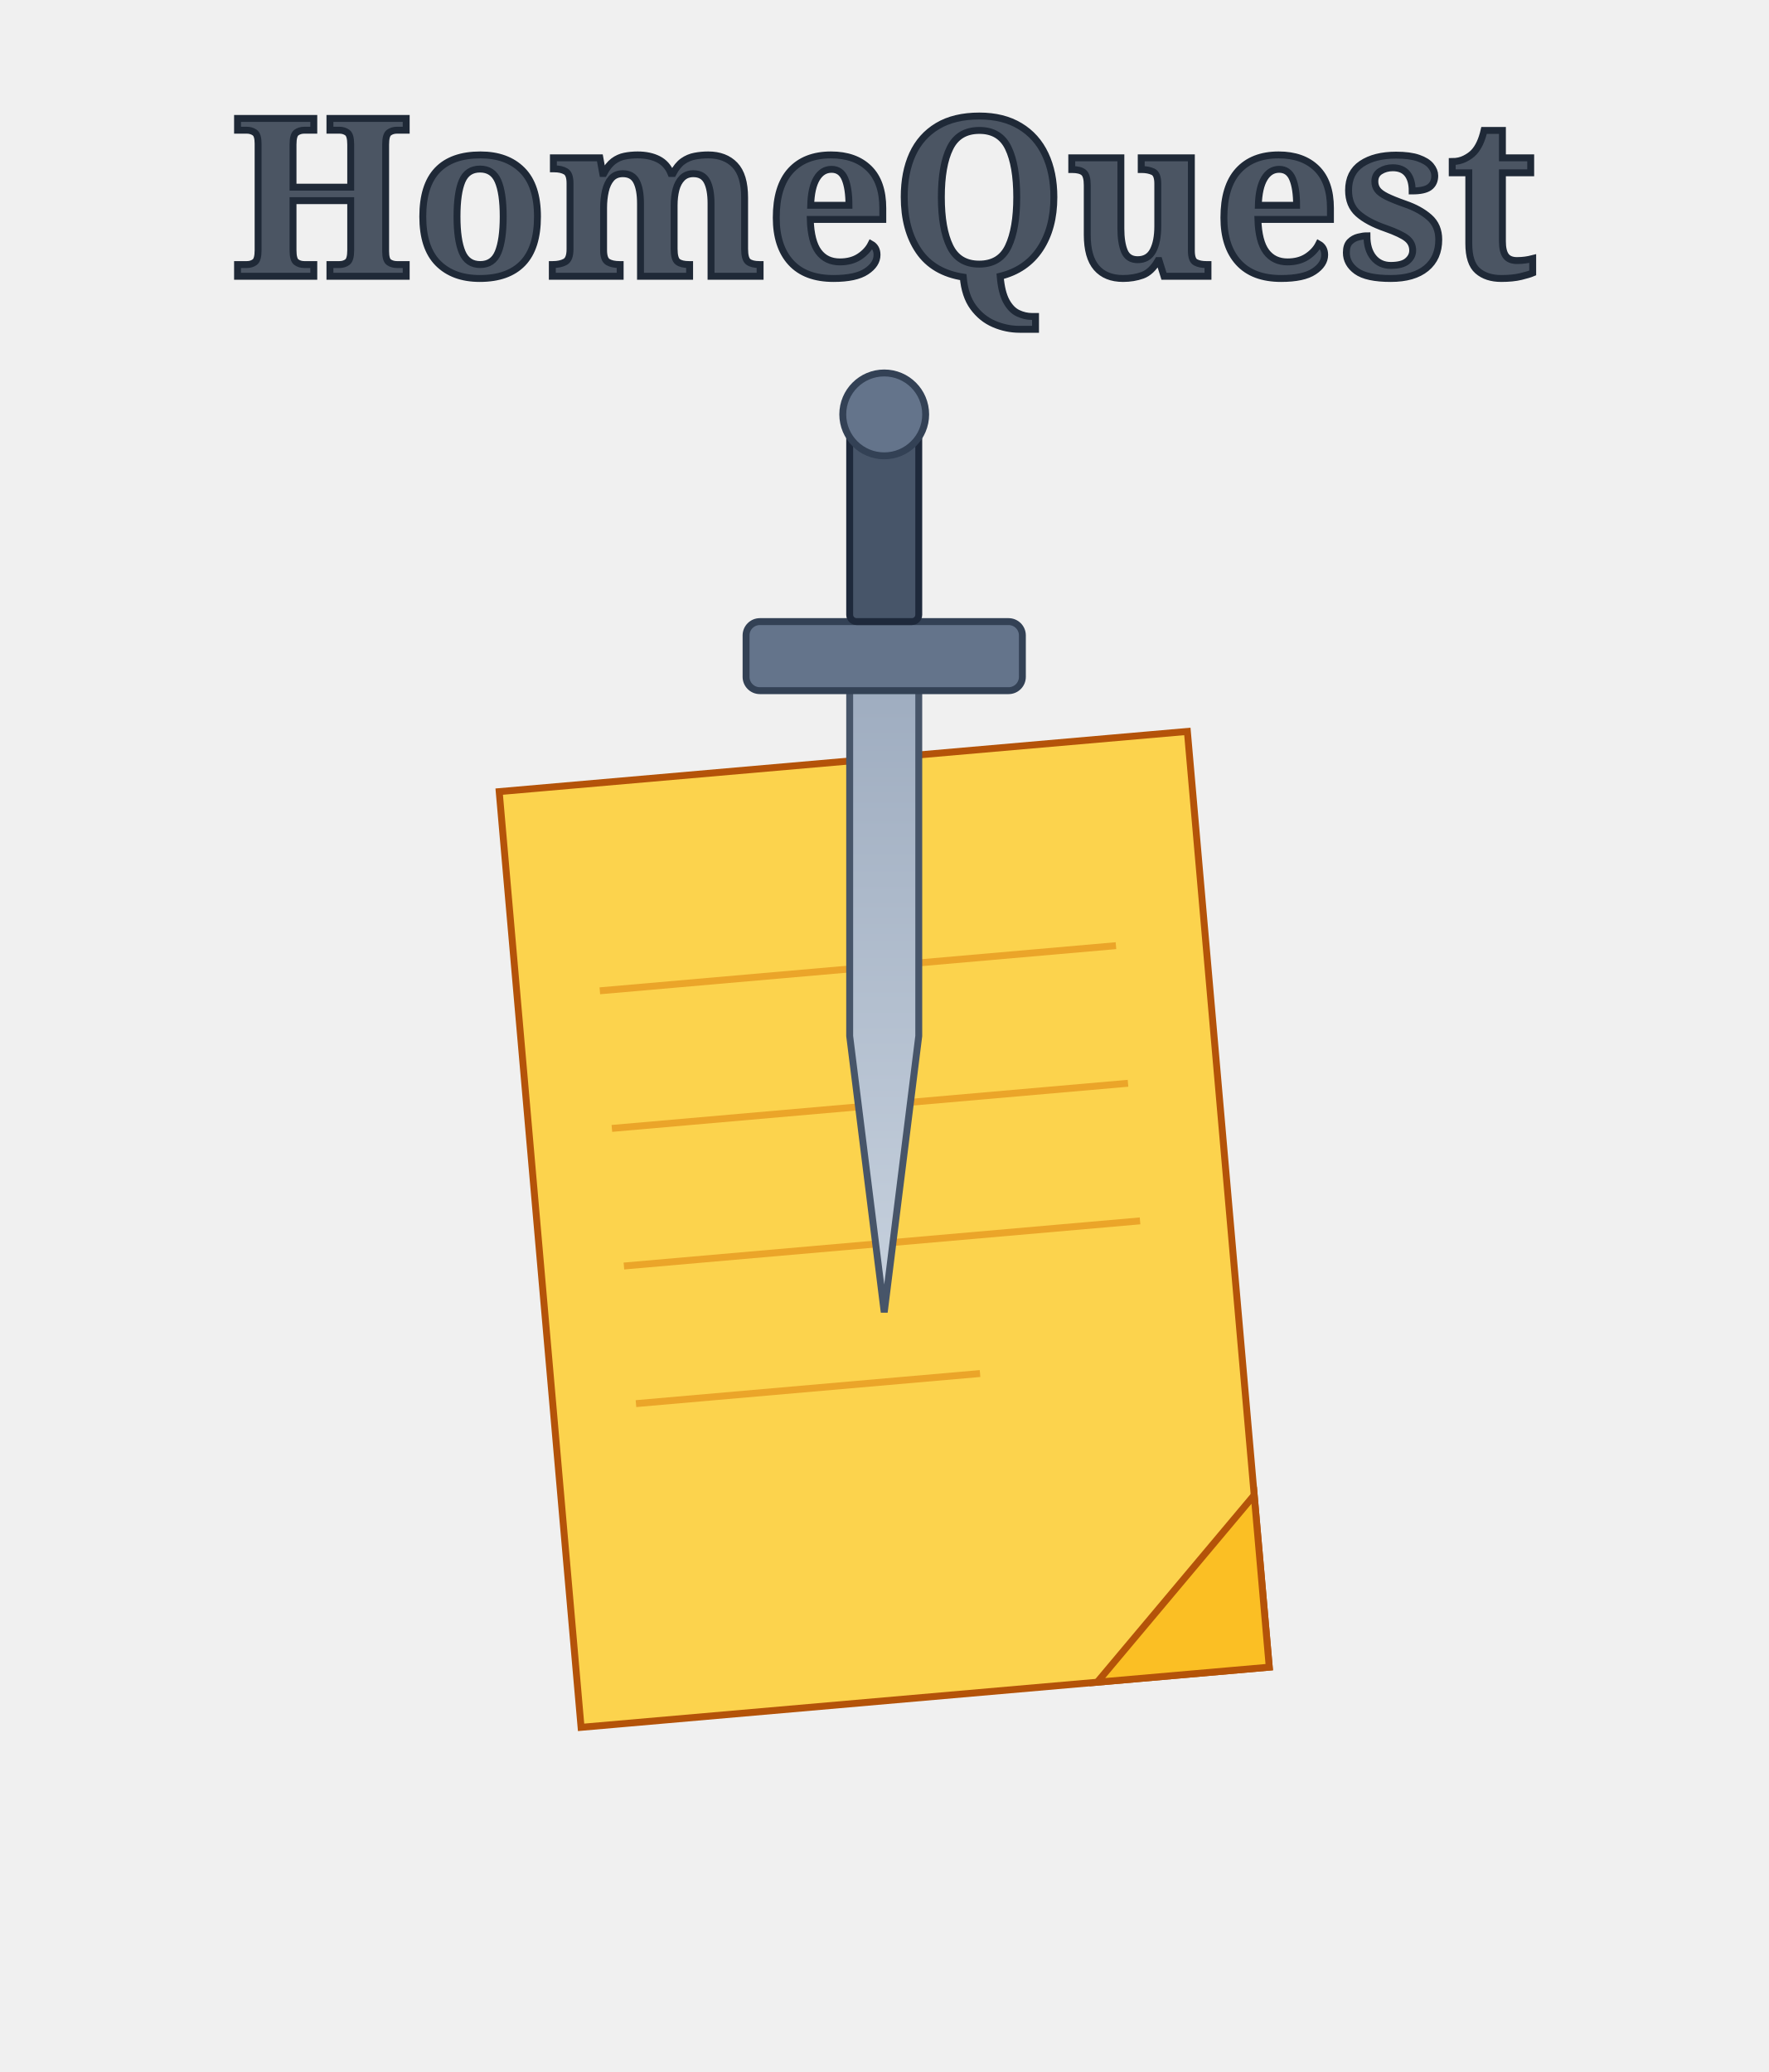
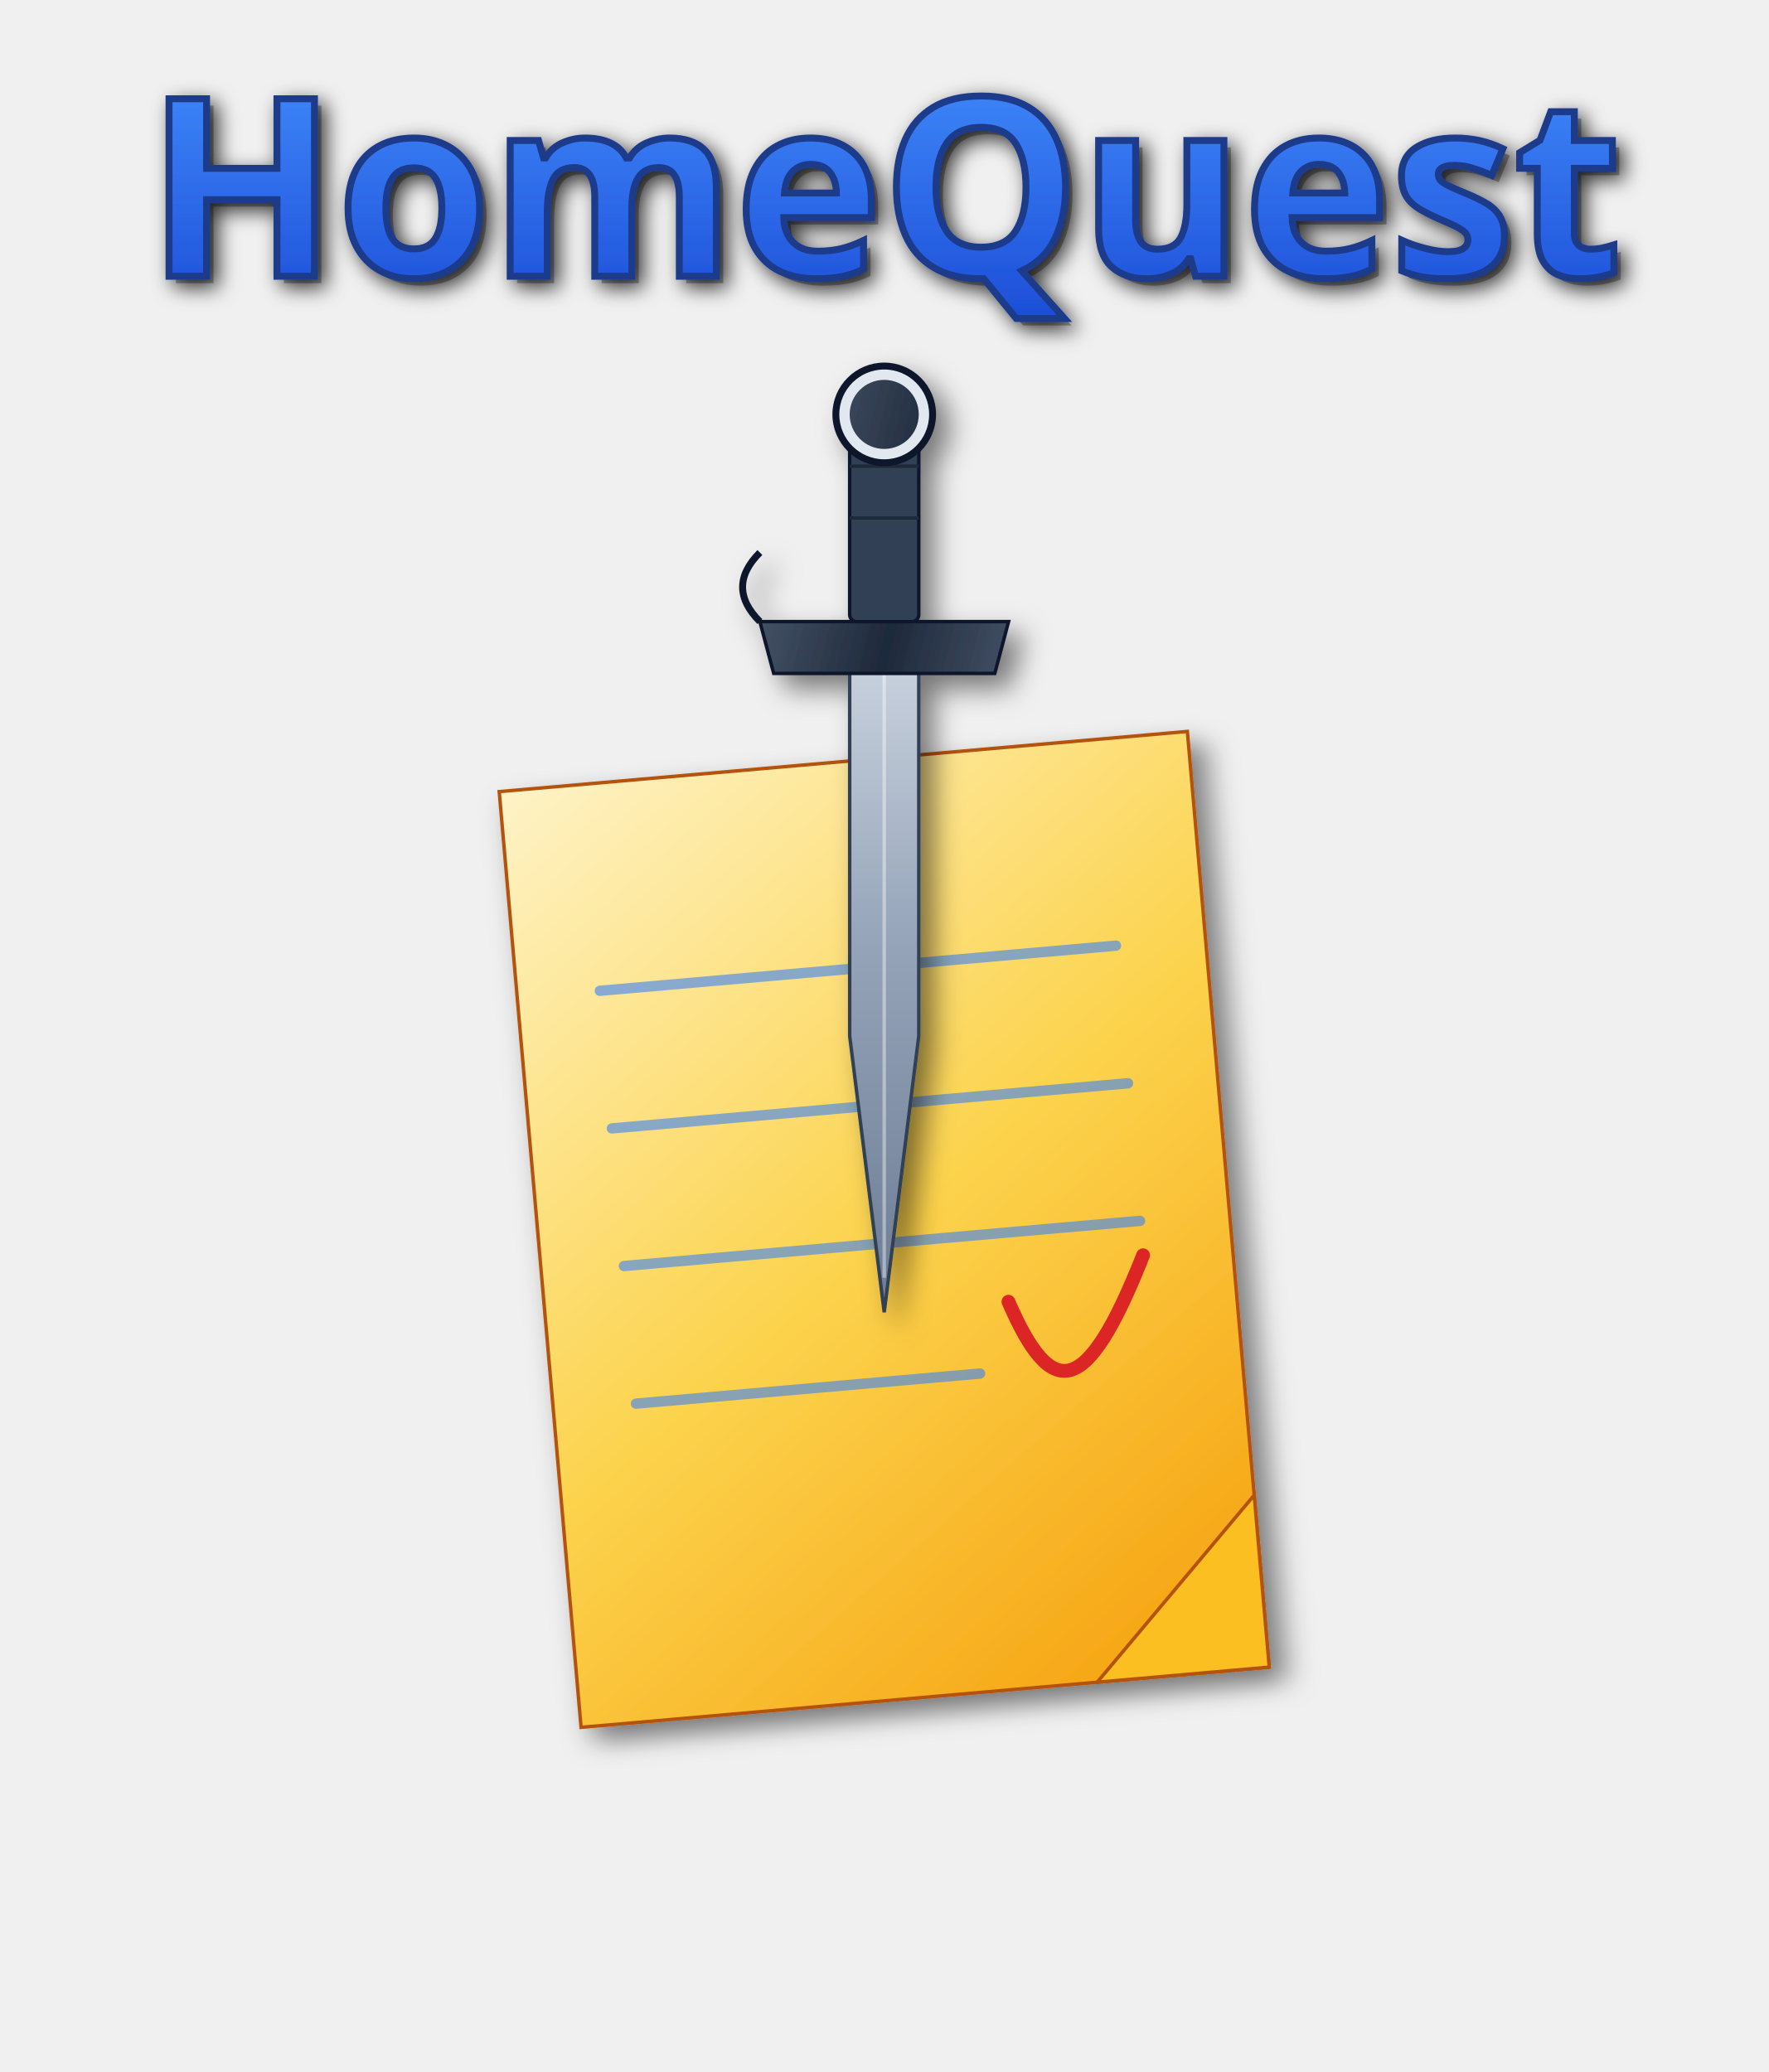
<svg xmlns="http://www.w3.org/2000/svg" width="512" height="600" viewBox="0 0 512 600" fill="none">
-   <g transform="translate(256, 80)">
-     <text x="0" y="0" text-anchor="middle" font-family="Georgia, serif" font-weight="bold" font-size="64" fill="#4B5563" stroke="#1f2937" stroke-width="2">HomeQuest</text>
+   <defs>
+     <filter id="dropShadow" x="-20%" y="-20%" width="140%" height="140%">
+       <feGaussianBlur in="SourceAlpha" stdDeviation="4" />
+       <feOffset dx="4" dy="4" result="offsetblur" />
+       <feComponentTransfer>
+         <feFuncA type="linear" slope="0.5" />
+       </feComponentTransfer>
+       <feMerge>
+         <feMergeNode />
+         <feMergeNode in="SourceGraphic" />
+       </feMerge>
+     </filter>
+     <filter id="textGlow" x="-20%" y="-20%" width="140%" height="140%">
+       <feGaussianBlur in="SourceAlpha" stdDeviation="3" result="blur" />
+       <feOffset dx="2" dy="2" result="offsetBlur" />
+       <feFlood flood-color="#000" flood-opacity="0.8" result="offsetColor" />
+       <feComposite in="offsetColor" in2="offsetBlur" operator="in" result="offsetBlur" />
+       <feMerge>
+         <feMergeNode in="offsetBlur" />
+         <feMergeNode in="SourceGraphic" />
+       </feMerge>
+     </filter>
+     <linearGradient id="paperGrad" x1="156" y1="120" x2="356" y2="392" gradientUnits="userSpaceOnUse">
+       <stop offset="0%" stop-color="#fef3c7" />
+       <stop offset="50%" stop-color="#fcd34d" />
+       <stop offset="100%" stop-color="#f59e0b" />
+     </linearGradient>
+     <linearGradient id="bladeGrad" x1="256" y1="50" x2="256" y2="300" gradientUnits="userSpaceOnUse">
+       <stop offset="0%" stop-color="#e2e8f0" />
+       <stop offset="50%" stop-color="#94a3b8" />
+       <stop offset="100%" stop-color="#64748b" />
+     </linearGradient>
+     <linearGradient id="hiltGrad" x1="216" y1="80" x2="296" y2="100" gradientUnits="userSpaceOnUse">
+       <stop offset="0%" stop-color="#475569" />
+       <stop offset="50%" stop-color="#1e293b" />
+       <stop offset="100%" stop-color="#475569" />
+     </linearGradient>
+     <linearGradient id="textGrad" x1="0" y1="0" x2="0" y2="1" gradientUnits="objectBoundingBox">
+       <stop offset="0%" stop-color="#3b82f6" />
+       <stop offset="100%" stop-color="#1d4ed8" />
+     </linearGradient>
+   </defs>
+   <g transform="translate(256, 80)" filter="url(#textGlow)">
+     <text x="2" y="2" text-anchor="middle" font-family="Verdana, sans-serif" font-weight="900" font-size="72" fill="#000" opacity="0.3">HomeQuest</text>
+     <text x="0" y="0" text-anchor="middle" font-family="Verdana, sans-serif" font-weight="900" font-size="72" fill="url(#textGrad)" stroke="#1e3a8a" stroke-width="2">HomeQuest</text>
  </g>
  <g transform="translate(0, 100)">
-     <g transform="rotate(-5 256 256)">
-       <path d="M156 120H356V392H156V120Z" fill="#fcd34d" stroke="#b45309" stroke-width="2" />
-       <path d="M356 342L306 392H356V342Z" fill="#fbbf24" stroke="#b45309" stroke-width="2" />
-       <line x1="180" y1="180" x2="330" y2="180" stroke="#d97706" stroke-width="2" opacity="0.5" />
-       <line x1="180" y1="220" x2="330" y2="220" stroke="#d97706" stroke-width="2" opacity="0.5" />
-       <line x1="180" y1="260" x2="330" y2="260" stroke="#d97706" stroke-width="2" opacity="0.5" />
-       <line x1="180" y1="300" x2="280" y2="300" stroke="#d97706" stroke-width="2" opacity="0.5" />
+     <g transform="rotate(-5 256 256)" filter="url(#dropShadow)">
+       <path d="M156 120H356V392H156V120Z" fill="url(#paperGrad)" stroke="#b45309" stroke-width="1" />
+       <path d="M356 342L306 392H356V342Z" fill="#fbbf24" stroke="#b45309" stroke-width="1" />
+       <line x1="180" y1="180" x2="330" y2="180" stroke="#3b82f6" stroke-width="3" opacity="0.6" stroke-linecap="round" />
+       <line x1="180" y1="220" x2="330" y2="220" stroke="#3b82f6" stroke-width="3" opacity="0.6" stroke-linecap="round" />
+       <line x1="180" y1="260" x2="330" y2="260" stroke="#3b82f6" stroke-width="3" opacity="0.6" stroke-linecap="round" />
+       <line x1="180" y1="300" x2="280" y2="300" stroke="#3b82f6" stroke-width="3" opacity="0.6" stroke-linecap="round" />
+       <path d="M290 280 C 300 310, 310 310, 330 270" stroke="#dc2626" stroke-width="4" fill="none" stroke-linecap="round" />
    </g>
-     <defs>
-       <linearGradient id="bladeGrad" x1="256" y1="50" x2="256" y2="300" gradientUnits="userSpaceOnUse">
-         <stop stop-color="#94a3b8" />
-         <stop offset="1" stop-color="#cbd5e1" />
-       </linearGradient>
-     </defs>
-     <path d="M246 200L256 280L266 200V80H246V200Z" fill="url(#bladeGrad)" stroke="#475569" stroke-width="2" />
-     <rect x="216" y="80" width="80" height="20" rx="4" fill="#64748b" stroke="#334155" stroke-width="2" />
-     <rect x="246" y="20" width="20" height="60" rx="2" fill="#475569" stroke="#1e293b" stroke-width="2" />
-     <circle cx="256" cy="20" r="12" fill="#64748b" stroke="#334155" stroke-width="2" />
+     <g filter="url(#dropShadow)">
+       <path d="M246 200L256 280L266 200V80H246V200Z" fill="url(#bladeGrad)" stroke="#334155" stroke-width="1" />
+       <path d="M256 80V270" stroke="white" stroke-width="1" opacity="0.4" />
+       <path d="M220 80 H292 L288 95 H224 Z" fill="url(#hiltGrad)" stroke="#0f172a" stroke-width="1" />
+       <path d="M220 80 Q 210 70 220 60" stroke="#0f172a" stroke-width="2" fill="none" />
+       <rect x="246" y="20" width="20" height="60" rx="2" fill="#334155" stroke="#0f172a" stroke-width="1" />
+       <line x1="246" y1="35" x2="266" y2="35" stroke="#1e293b" stroke-width="1" />
+       <line x1="246" y1="50" x2="266" y2="50" stroke="#1e293b" stroke-width="1" />
+       <circle cx="256" cy="20" r="14" fill="url(#bladeGrad)" stroke="#0f172a" stroke-width="2" />
+       <circle cx="256" cy="20" r="10" fill="url(#hiltGrad)" />
+     </g>
  </g>
</svg>
